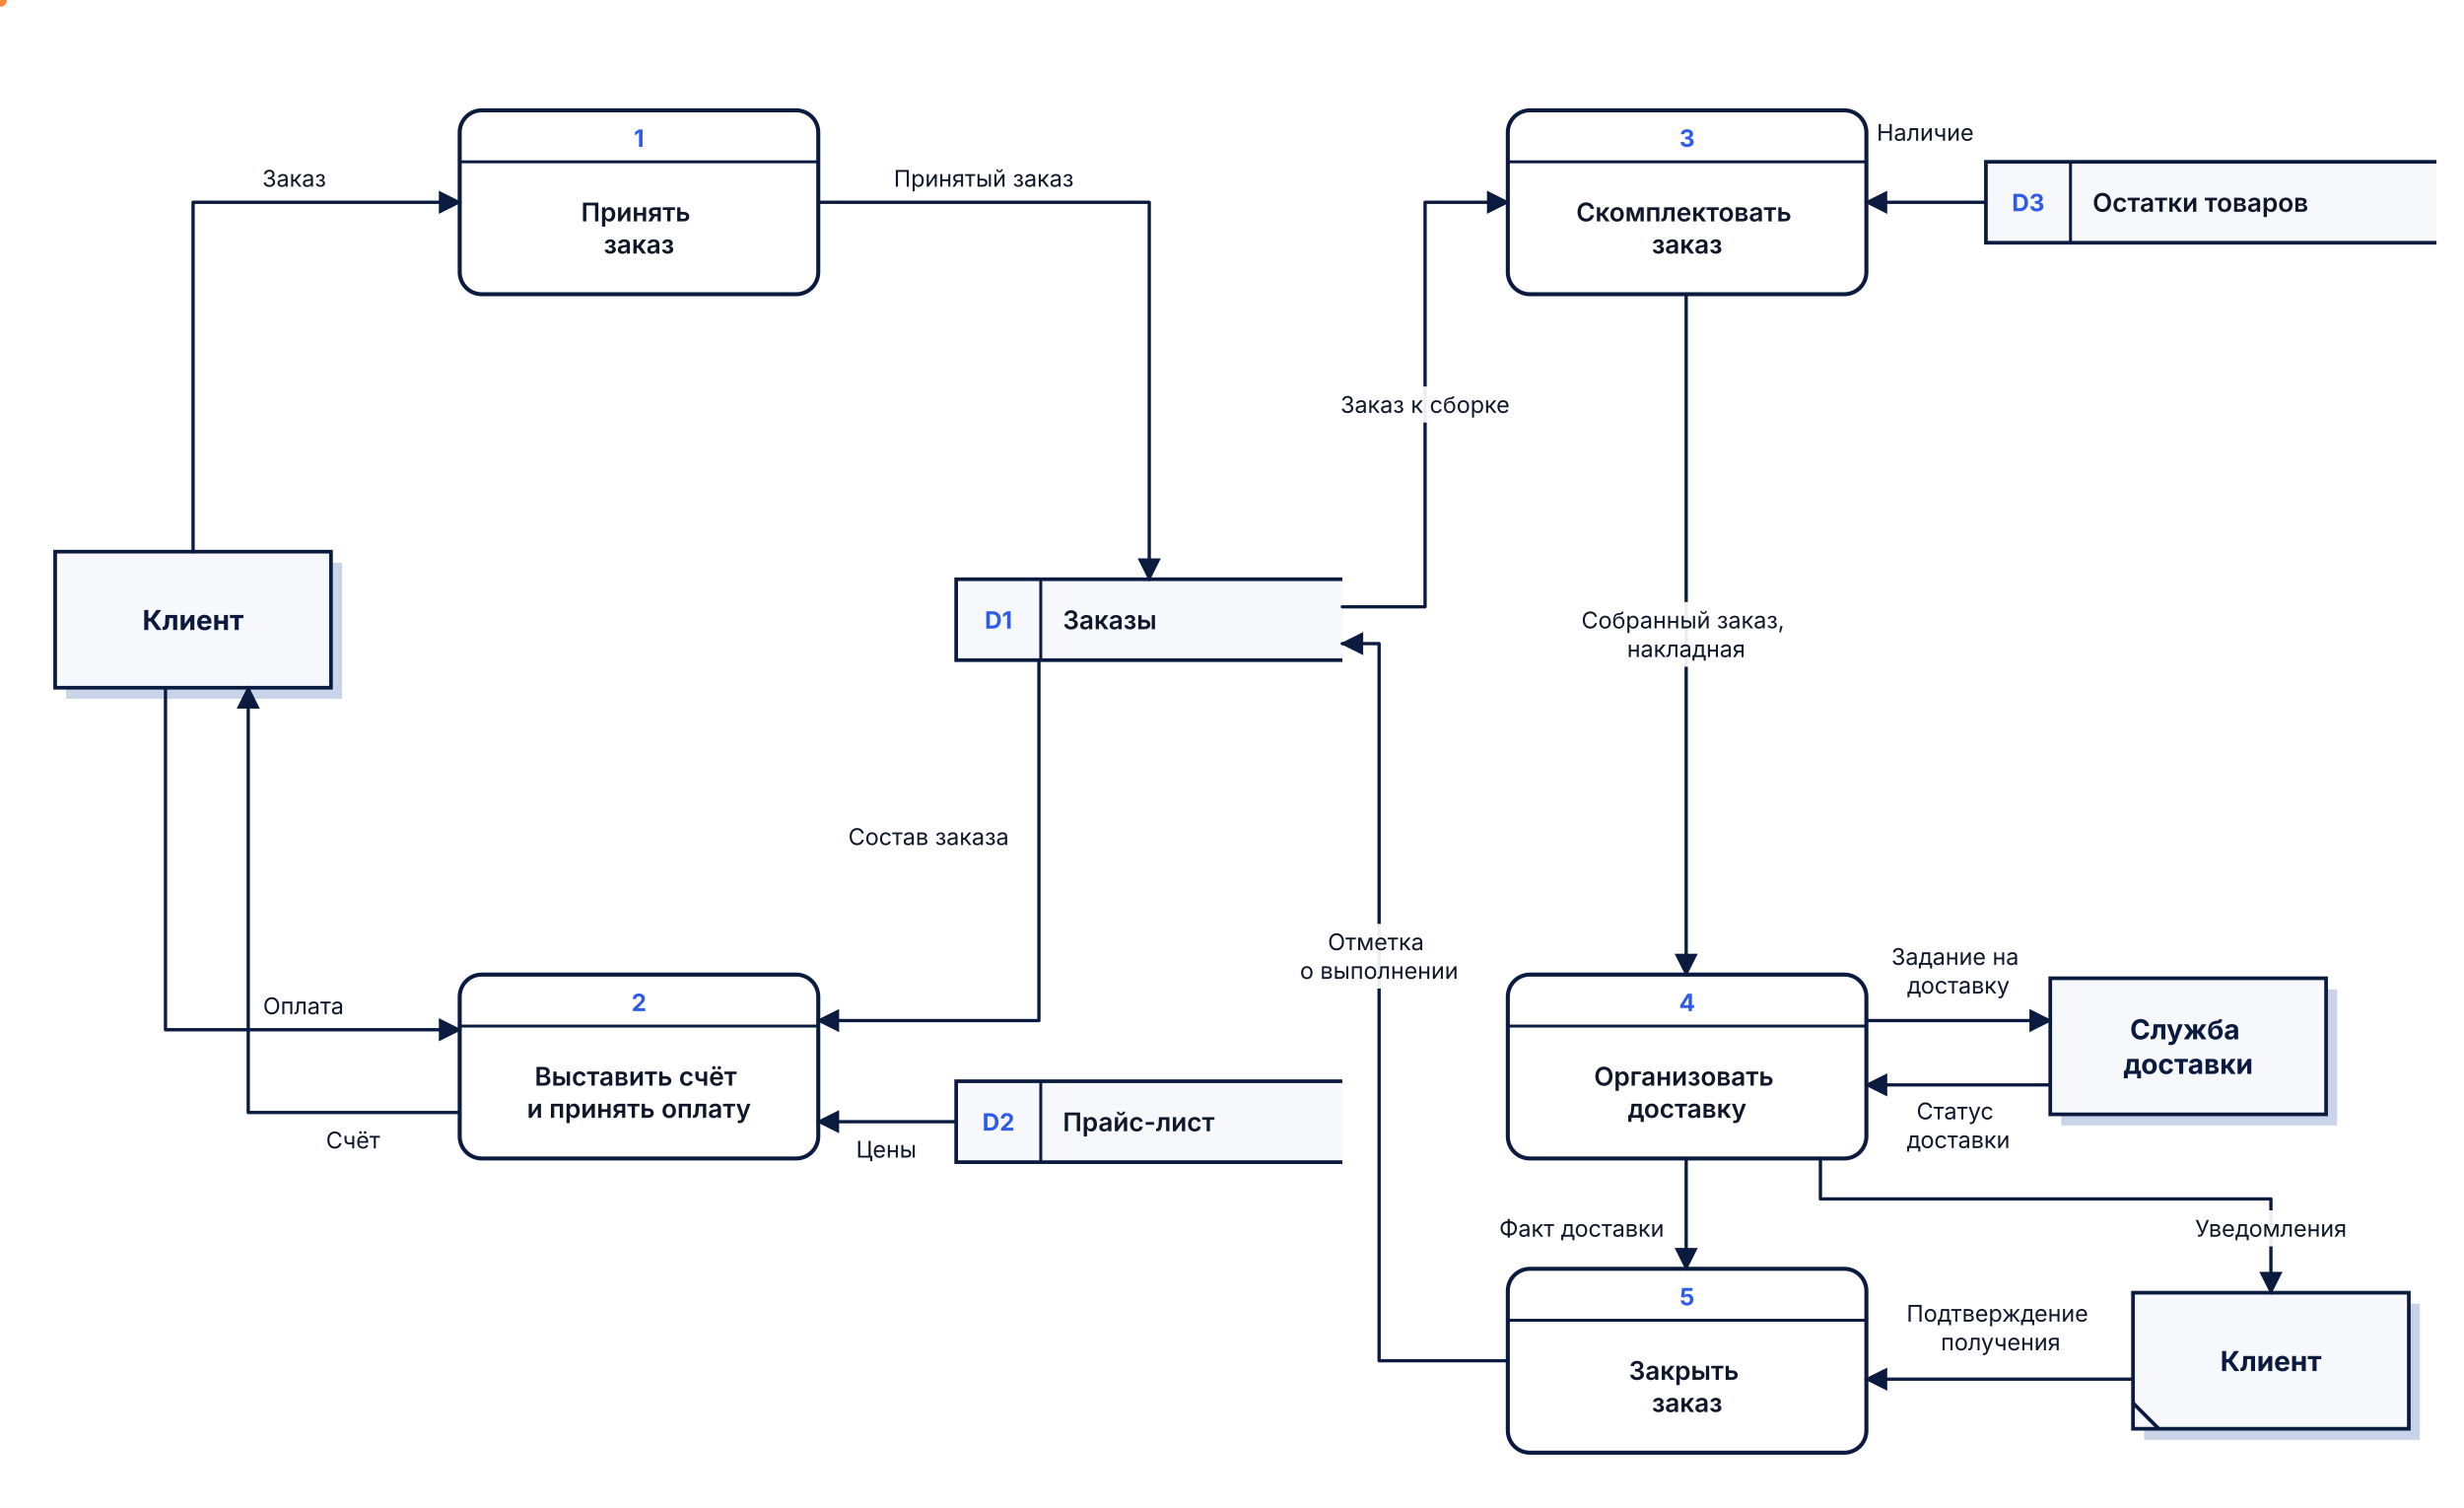
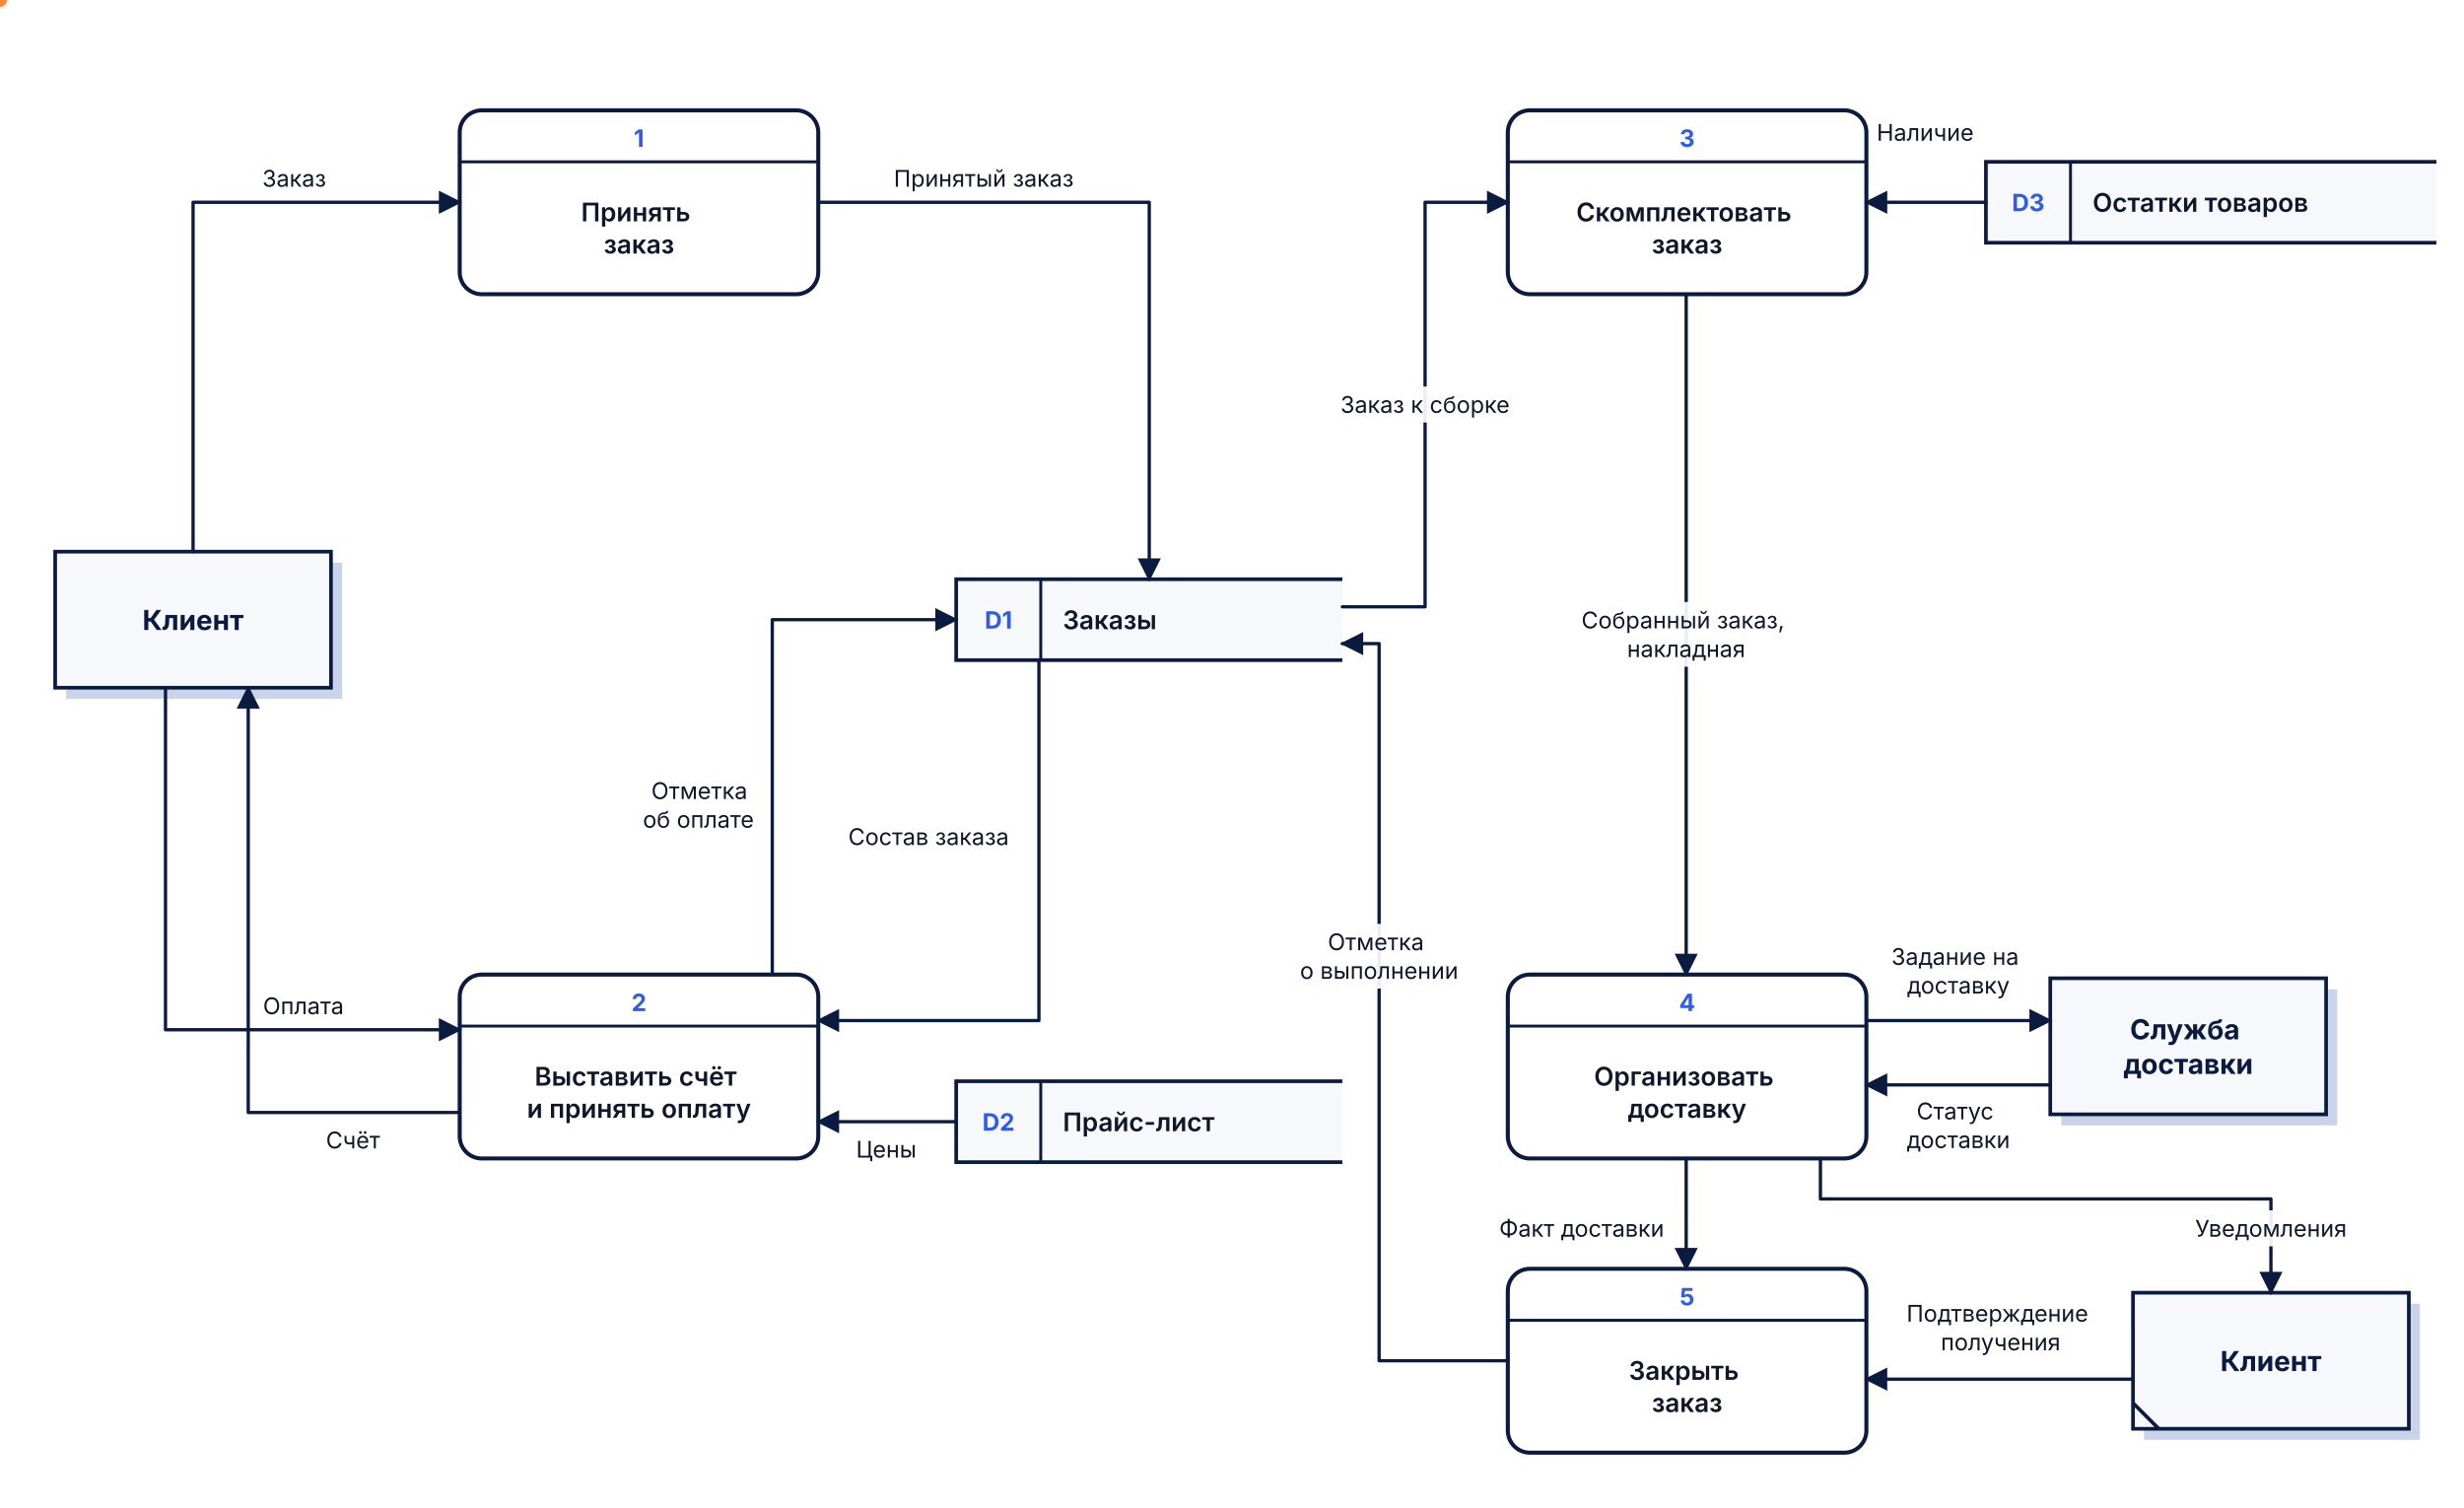
<svg xmlns="http://www.w3.org/2000/svg" viewBox="0 0 1340 820" width="1340" height="820" font-family="Inter, 'Segoe UI', Arial, sans-serif" role="img" aria-label="DFD уровня 1 – обработка заказа в интернет-магазине (нотация Гейна – Сарсона)" class="lh-svg">
  <defs>
    <marker id="dfd1-a0" viewBox="0 0 10 10" refX="9" refY="5" markerWidth="7" markerHeight="7" orient="auto-start-reverse">
      <path d="M0 0L10 5L0 10z" fill="#0b1b3f" />
    </marker>
    <style>.e{stroke-linecap:round}@media (prefers-reduced-motion:reduce){.pkt{display:none}}</style>
  </defs>
  <rect width="1340" height="820" fill="#ffffff" />
  <rect class="n" x="36" y="306" width="150" height="74" rx="0" fill="#c9d3ea" stroke="none" stroke-width="0" />
  <rect class="n" x="30" y="300" width="150" height="74" rx="0" fill="#f6f8fc" stroke="#0b1b3f" stroke-width="2" />
  <text class="t" x="105.0" y="337.0" font-size="15.0" font-weight="700" fill="#0b1b3f" text-anchor="middle" dominant-baseline="middle">
    <tspan x="105.0" dy="0.0">Клиент</tspan>
  </text>
  <rect class="n" x="250" y="60" width="195" height="100" rx="12" fill="#ffffff" stroke="#0b1b3f" stroke-width="2.2" />
  <line class="n" x1="250" y1="88" x2="445" y2="88" stroke="#0b1b3f" stroke-width="1.6" />
  <text class="t" x="347.5" y="75" font-size="13.0" font-weight="700" fill="#2f5bea" text-anchor="middle" dominant-baseline="middle">
    <tspan x="347.5" dy="0.0">1</tspan>
  </text>
  <text class="t" x="347.5" y="124.0" font-size="14.0" font-weight="600" fill="#0f172a" text-anchor="middle" dominant-baseline="middle">
    <tspan x="347.5" dy="-8.8">Принять</tspan>
    <tspan x="347.5" dy="17.5">заказ</tspan>
  </text>
  <rect class="n" x="250" y="530" width="195" height="100" rx="12" fill="#ffffff" stroke="#0b1b3f" stroke-width="2.2" />
  <line class="n" x1="250" y1="558" x2="445" y2="558" stroke="#0b1b3f" stroke-width="1.6" />
  <text class="t" x="347.5" y="545" font-size="13.0" font-weight="700" fill="#2f5bea" text-anchor="middle" dominant-baseline="middle">
    <tspan x="347.5" dy="0.0">2</tspan>
  </text>
  <text class="t" x="347.5" y="594.0" font-size="14.0" font-weight="600" fill="#0f172a" text-anchor="middle" dominant-baseline="middle">
    <tspan x="347.5" dy="-8.8">Выставить счёт</tspan>
    <tspan x="347.5" dy="17.5">и принять оплату</tspan>
  </text>
  <path class="n" d="M730,315 L520,315 L520,359 L730,359" fill="#f6f8fc" stroke="#0b1b3f" stroke-width="2" />
  <line class="n" x1="566" y1="315" x2="566" y2="359" stroke="#0b1b3f" stroke-width="1.6" />
  <text class="t" x="543" y="337.0" font-size="13.0" font-weight="700" fill="#2f5bea" text-anchor="middle" dominant-baseline="middle">
    <tspan x="543" dy="0.0">D1</tspan>
  </text>
  <text class="t" x="578" y="337.0" font-size="14.0" font-weight="600" fill="#0f172a" text-anchor="start" dominant-baseline="middle">
    <tspan x="578" dy="0.0">Заказы</tspan>
  </text>
  <path class="n" d="M730,588 L520,588 L520,632 L730,632" fill="#f6f8fc" stroke="#0b1b3f" stroke-width="2" />
  <line class="n" x1="566" y1="588" x2="566" y2="632" stroke="#0b1b3f" stroke-width="1.6" />
  <text class="t" x="543" y="610.0" font-size="13.0" font-weight="700" fill="#2f5bea" text-anchor="middle" dominant-baseline="middle">
    <tspan x="543" dy="0.0">D2</tspan>
  </text>
  <text class="t" x="578" y="610.0" font-size="14.0" font-weight="600" fill="#0f172a" text-anchor="start" dominant-baseline="middle">
    <tspan x="578" dy="0.0">Прайс-лист</tspan>
  </text>
  <rect class="n" x="820" y="60" width="195" height="100" rx="12" fill="#ffffff" stroke="#0b1b3f" stroke-width="2.2" />
  <line class="n" x1="820" y1="88" x2="1015" y2="88" stroke="#0b1b3f" stroke-width="1.6" />
  <text class="t" x="917.5" y="75" font-size="13.0" font-weight="700" fill="#2f5bea" text-anchor="middle" dominant-baseline="middle">
    <tspan x="917.5" dy="0.0">3</tspan>
  </text>
  <text class="t" x="917.5" y="124.0" font-size="14.0" font-weight="600" fill="#0f172a" text-anchor="middle" dominant-baseline="middle">
    <tspan x="917.5" dy="-8.8">Скомплектовать</tspan>
    <tspan x="917.5" dy="17.5">заказ</tspan>
  </text>
  <path class="n" d="M1325,88 L1080,88 L1080,132 L1325,132" fill="#f6f8fc" stroke="#0b1b3f" stroke-width="2" />
  <line class="n" x1="1126" y1="88" x2="1126" y2="132" stroke="#0b1b3f" stroke-width="1.6" />
  <text class="t" x="1103" y="110.0" font-size="13.0" font-weight="700" fill="#2f5bea" text-anchor="middle" dominant-baseline="middle">
    <tspan x="1103" dy="0.0">D3</tspan>
  </text>
  <text class="t" x="1138" y="110.0" font-size="14.0" font-weight="600" fill="#0f172a" text-anchor="start" dominant-baseline="middle">
    <tspan x="1138" dy="0.0">Остатки товаров</tspan>
  </text>
  <rect class="n" x="820" y="530" width="195" height="100" rx="12" fill="#ffffff" stroke="#0b1b3f" stroke-width="2.2" />
  <line class="n" x1="820" y1="558" x2="1015" y2="558" stroke="#0b1b3f" stroke-width="1.6" />
  <text class="t" x="917.5" y="545" font-size="13.0" font-weight="700" fill="#2f5bea" text-anchor="middle" dominant-baseline="middle">
    <tspan x="917.5" dy="0.0">4</tspan>
  </text>
  <text class="t" x="917.5" y="594.0" font-size="14.0" font-weight="600" fill="#0f172a" text-anchor="middle" dominant-baseline="middle">
    <tspan x="917.5" dy="-8.8">Организовать</tspan>
    <tspan x="917.5" dy="17.5">доставку</tspan>
  </text>
  <rect class="n" x="1121" y="538" width="150" height="74" rx="0" fill="#c9d3ea" stroke="none" stroke-width="0" />
  <rect class="n" x="1115" y="532" width="150" height="74" rx="0" fill="#f6f8fc" stroke="#0b1b3f" stroke-width="2" />
  <text class="t" x="1190.0" y="569.0" font-size="15.0" font-weight="700" fill="#0b1b3f" text-anchor="middle" dominant-baseline="middle">
    <tspan x="1190.0" dy="-9.4">Служба</tspan>
    <tspan x="1190.0" dy="18.8">доставки</tspan>
  </text>
  <rect class="n" x="820" y="690" width="195" height="100" rx="12" fill="#ffffff" stroke="#0b1b3f" stroke-width="2.2" />
  <line class="n" x1="820" y1="718" x2="1015" y2="718" stroke="#0b1b3f" stroke-width="1.6" />
  <text class="t" x="917.5" y="705" font-size="13.0" font-weight="700" fill="#2f5bea" text-anchor="middle" dominant-baseline="middle">
    <tspan x="917.5" dy="0.0">5</tspan>
  </text>
  <text class="t" x="917.5" y="754.0" font-size="14.0" font-weight="600" fill="#0f172a" text-anchor="middle" dominant-baseline="middle">
    <tspan x="917.5" dy="-8.8">Закрыть</tspan>
    <tspan x="917.5" dy="17.5">заказ</tspan>
  </text>
  <rect class="n" x="1166" y="709" width="150" height="74" rx="0" fill="#c9d3ea" stroke="none" stroke-width="0" />
  <rect class="n" x="1160" y="703" width="150" height="74" rx="0" fill="#f6f8fc" stroke="#0b1b3f" stroke-width="2" />
  <line class="n" x1="1160" y1="763" x2="1174" y2="777" stroke="#0b1b3f" stroke-width="2" />
  <text class="t" x="1235.0" y="740.0" font-size="15.0" font-weight="700" fill="#0b1b3f" text-anchor="middle" dominant-baseline="middle">
    <tspan x="1235.0" dy="0.0">Клиент</tspan>
  </text>
  <path class="e flow" d="M105,300 L105,110 L250,110" fill="none" stroke="#0b1b3f" stroke-width="1.8" stroke-linejoin="round" marker-end="url(#dfd1-a0)" />
  <circle class="pkt" r="4.5" fill="#ff8a3d" stroke="#fff" stroke-width="1.5">
    <animateMotion dur="2.4s" begin="0.37s" repeatCount="indefinite" path="M105,300 L105,110 L250,110" />
  </circle>
  <rect class="lbg" x="138.5" y="87.2" width="43.0" height="19.6" rx="4" fill="#ffffff" fill-opacity="0.92" />
  <text class="lt" x="160" y="97" font-size="12.5" font-weight="400" fill="#0f172a" text-anchor="middle" dominant-baseline="middle">
    <tspan x="160" dy="0.0">Заказ</tspan>
  </text>
  <path class="e flow" d="M90,374 L90,560 L250,560" fill="none" stroke="#0b1b3f" stroke-width="1.8" stroke-linejoin="round" marker-end="url(#dfd1-a0)" />
  <circle class="pkt" r="4.5" fill="#ff8a3d" stroke="#fff" stroke-width="1.5">
    <animateMotion dur="2.5s" begin="0.74s" repeatCount="indefinite" path="M90,374 L90,560 L250,560" />
  </circle>
  <rect class="lbg" x="140.0" y="537.2" width="50.0" height="19.6" rx="4" fill="#ffffff" fill-opacity="0.92" />
  <text class="lt" x="165" y="547" font-size="12.5" font-weight="400" fill="#0f172a" text-anchor="middle" dominant-baseline="middle">
    <tspan x="165" dy="0.0">Оплата</tspan>
  </text>
  <path class="e flow" d="M250,605 L135,605 L135,374" fill="none" stroke="#0b1b3f" stroke-width="1.8" stroke-linejoin="round" marker-end="url(#dfd1-a0)" />
  <circle class="pkt" r="4.5" fill="#ff8a3d" stroke="#fff" stroke-width="1.5">
    <animateMotion dur="2.5s" begin="1.11s" repeatCount="indefinite" path="M250,605 L135,605 L135,374" />
  </circle>
  <rect class="lbg" x="174.0" y="610.2" width="36.0" height="19.6" rx="4" fill="#ffffff" fill-opacity="0.92" />
  <text class="lt" x="192" y="620" font-size="12.5" font-weight="400" fill="#0f172a" text-anchor="middle" dominant-baseline="middle">
    <tspan x="192" dy="0.0">Счёт</tspan>
  </text>
  <path class="e flow" d="M445,110 L625,110 L625,315" fill="none" stroke="#0b1b3f" stroke-width="1.8" stroke-linejoin="round" marker-end="url(#dfd1-a0)" />
  <circle class="pkt" r="4.5" fill="#ff8a3d" stroke="#fff" stroke-width="1.5">
    <animateMotion dur="2.8s" begin="1.48s" repeatCount="indefinite" path="M445,110 L625,110 L625,315" />
  </circle>
  <rect class="lbg" x="482.0" y="87.2" width="106.0" height="19.6" rx="4" fill="#ffffff" fill-opacity="0.92" />
  <text class="lt" x="535" y="97" font-size="12.5" font-weight="400" fill="#0f172a" text-anchor="middle" dominant-baseline="middle">
    <tspan x="535" dy="0.0">Принятый заказ</tspan>
  </text>
  <path class="e flow" d="M565,359 L565,555 L445,555" fill="none" stroke="#0b1b3f" stroke-width="1.8" stroke-linejoin="round" marker-end="url(#dfd1-a0)" />
  <circle class="pkt" r="4.5" fill="#ff8a3d" stroke="#fff" stroke-width="1.5">
    <animateMotion dur="2.3s" begin="1.85s" repeatCount="indefinite" path="M565,359 L565,555 L445,555" />
  </circle>
  <rect class="lbg" x="455.5" y="445.2" width="99.0" height="19.6" rx="4" fill="#ffffff" fill-opacity="0.92" />
  <text class="lt" x="505" y="455" font-size="12.5" font-weight="400" fill="#0f172a" text-anchor="middle" dominant-baseline="middle">
    <tspan x="505" dy="0.0">Состав заказа</tspan>
  </text>
  <path class="e flow" d="M520,610 L445,610" fill="none" stroke="#0b1b3f" stroke-width="1.8" stroke-linejoin="round" marker-end="url(#dfd1-a0)" />
  <circle class="pkt" r="4.5" fill="#ff8a3d" stroke="#fff" stroke-width="1.5">
    <animateMotion dur="1.6s" begin="0.22s" repeatCount="indefinite" path="M520,610 L445,610" />
  </circle>
  <rect class="lbg" x="464.0" y="615.2" width="36.0" height="19.6" rx="4" fill="#ffffff" fill-opacity="0.92" />
  <text class="lt" x="482" y="625" font-size="12.5" font-weight="400" fill="#0f172a" text-anchor="middle" dominant-baseline="middle">
    <tspan x="482" dy="0.0">Цены</tspan>
  </text>
+   <path class="e flow" d="M420,530 L420,337 L520,337" fill="none" stroke="#0b1b3f" stroke-width="1.8" stroke-linejoin="round" marker-end="url(#dfd1-a0)" />
+   <circle class="pkt" r="4.5" fill="#ff8a3d" stroke="#fff" stroke-width="1.5">
+     <animateMotion dur="2.1s" begin="0.59s" repeatCount="indefinite" path="M420,530 L420,337 L520,337" />
+   </circle>
+   <rect class="lbg" x="343.0" y="412.4" width="71.0" height="35.2" rx="4" fill="#ffffff" fill-opacity="0.92" />
+   <text class="lt" x="410" y="430" font-size="12.5" font-weight="400" fill="#0f172a" text-anchor="end" dominant-baseline="middle">
+     <tspan x="410" dy="0.0">Отметка</tspan>
+     <tspan x="410" dy="15.6">об оплате</tspan>
+   </text>
  <path class="e flow" d="M730,330 L775,330 L775,110 L820,110" fill="none" stroke="#0b1b3f" stroke-width="1.8" stroke-linejoin="round" marker-end="url(#dfd1-a0)" />
  <circle class="pkt" r="4.5" fill="#ff8a3d" stroke="#fff" stroke-width="1.5">
-     <animateMotion dur="2.2s" begin="0.59s" repeatCount="indefinite" path="M730,330 L775,330 L775,110 L820,110" />
+     <animateMotion dur="2.2s" begin="0.96s" repeatCount="indefinite" path="M730,330 L775,330 L775,110 L820,110" />
  </circle>
  <rect class="lbg" x="722.0" y="210.2" width="106.0" height="19.6" rx="4" fill="#ffffff" fill-opacity="0.92" />
  <text class="lt" x="775" y="220" font-size="12.5" font-weight="400" fill="#0f172a" text-anchor="middle" dominant-baseline="middle">
    <tspan x="775" dy="0.0">Заказ к сборке</tspan>
  </text>
  <path class="e flow" d="M1080,110 L1015,110" fill="none" stroke="#0b1b3f" stroke-width="1.8" stroke-linejoin="round" marker-end="url(#dfd1-a0)" />
  <circle class="pkt" r="4.5" fill="#ff8a3d" stroke="#fff" stroke-width="1.5">
-     <animateMotion dur="1.6s" begin="0.96s" repeatCount="indefinite" path="M1080,110 L1015,110" />
+     <animateMotion dur="1.6s" begin="1.33s" repeatCount="indefinite" path="M1080,110 L1015,110" />
  </circle>
  <rect class="lbg" x="1018.5" y="62.2" width="57.0" height="19.6" rx="4" fill="#ffffff" fill-opacity="0.92" />
  <text class="lt" x="1047" y="72" font-size="12.5" font-weight="400" fill="#0f172a" text-anchor="middle" dominant-baseline="middle">
    <tspan x="1047" dy="0.0">Наличие</tspan>
  </text>
  <path class="e flow" d="M917,160 L917,530" fill="none" stroke="#0b1b3f" stroke-width="1.8" stroke-linejoin="round" marker-end="url(#dfd1-a0)" />
  <circle class="pkt" r="4.5" fill="#ff8a3d" stroke="#fff" stroke-width="1.5">
-     <animateMotion dur="2.6s" begin="1.33s" repeatCount="indefinite" path="M917,160 L917,530" />
+     <animateMotion dur="2.6s" begin="1.70s" repeatCount="indefinite" path="M917,160 L917,530" />
  </circle>
  <rect class="lbg" x="857.0" y="327.4" width="120.0" height="35.2" rx="4" fill="#ffffff" fill-opacity="0.92" />
  <text class="lt" x="917" y="345" font-size="12.5" font-weight="400" fill="#0f172a" text-anchor="middle" dominant-baseline="middle">
    <tspan x="917" dy="-7.8">Собранный заказ,</tspan>
    <tspan x="917" dy="15.6">накладная</tspan>
  </text>
  <path class="e flow" d="M1015,555 L1115,555" fill="none" stroke="#0b1b3f" stroke-width="1.8" stroke-linejoin="round" marker-end="url(#dfd1-a0)" />
  <circle class="pkt" r="4.5" fill="#ff8a3d" stroke="#fff" stroke-width="1.5">
-     <animateMotion dur="1.6s" begin="1.70s" repeatCount="indefinite" path="M1015,555 L1115,555" />
+     <animateMotion dur="1.6s" begin="0.07s" repeatCount="indefinite" path="M1015,555 L1115,555" />
  </circle>
  <rect class="lbg" x="1026.0" y="510.4" width="78.0" height="35.2" rx="4" fill="#ffffff" fill-opacity="0.92" />
  <text class="lt" x="1065" y="528" font-size="12.5" font-weight="400" fill="#0f172a" text-anchor="middle" dominant-baseline="middle">
    <tspan x="1065" dy="-7.8">Задание на</tspan>
    <tspan x="1065" dy="15.6">доставку</tspan>
  </text>
  <path class="e flow" d="M1115,590 L1015,590" fill="none" stroke="#0b1b3f" stroke-width="1.8" stroke-linejoin="round" marker-end="url(#dfd1-a0)" />
  <circle class="pkt" r="4.5" fill="#ff8a3d" stroke="#fff" stroke-width="1.5">
-     <animateMotion dur="1.6s" begin="0.07s" repeatCount="indefinite" path="M1115,590 L1015,590" />
+     <animateMotion dur="1.6s" begin="0.44s" repeatCount="indefinite" path="M1115,590 L1015,590" />
  </circle>
  <rect class="lbg" x="1033.0" y="594.4" width="64.0" height="35.2" rx="4" fill="#ffffff" fill-opacity="0.92" />
  <text class="lt" x="1065" y="612" font-size="12.5" font-weight="400" fill="#0f172a" text-anchor="middle" dominant-baseline="middle">
    <tspan x="1065" dy="-7.8">Статус</tspan>
    <tspan x="1065" dy="15.6">доставки</tspan>
  </text>
  <path class="e flow" d="M917,630 L917,690" fill="none" stroke="#0b1b3f" stroke-width="1.8" stroke-linejoin="round" marker-end="url(#dfd1-a0)" />
  <circle class="pkt" r="4.5" fill="#ff8a3d" stroke="#fff" stroke-width="1.5">
-     <animateMotion dur="1.6s" begin="0.44s" repeatCount="indefinite" path="M917,630 L917,690" />
+     <animateMotion dur="1.6s" begin="0.81s" repeatCount="indefinite" path="M917,630 L917,690" />
  </circle>
  <rect class="lbg" x="810.0" y="658.2" width="99.0" height="19.6" rx="4" fill="#ffffff" fill-opacity="0.92" />
  <text class="lt" x="905" y="668" font-size="12.5" font-weight="400" fill="#0f172a" text-anchor="end" dominant-baseline="middle">
    <tspan x="905" dy="0.0">Факт доставки</tspan>
  </text>
  <path class="e flow" d="M1160,750 L1015,750" fill="none" stroke="#0b1b3f" stroke-width="1.8" stroke-linejoin="round" marker-end="url(#dfd1-a0)" />
  <circle class="pkt" r="4.5" fill="#ff8a3d" stroke="#fff" stroke-width="1.5">
-     <animateMotion dur="1.6s" begin="0.81s" repeatCount="indefinite" path="M1160,750 L1015,750" />
+     <animateMotion dur="1.6s" begin="1.18s" repeatCount="indefinite" path="M1160,750 L1015,750" />
  </circle>
  <rect class="lbg" x="1038.5" y="704.4" width="99.0" height="35.2" rx="4" fill="#ffffff" fill-opacity="0.92" />
  <text class="lt" x="1088" y="722" font-size="12.5" font-weight="400" fill="#0f172a" text-anchor="middle" dominant-baseline="middle">
    <tspan x="1088" dy="-7.8">Подтверждение</tspan>
    <tspan x="1088" dy="15.6">получения</tspan>
  </text>
  <path class="e flow" d="M990,630 L990,652 L1235,652 L1235,703" fill="none" stroke="#0b1b3f" stroke-width="1.8" stroke-linejoin="round" marker-end="url(#dfd1-a0)" />
  <circle class="pkt" r="4.5" fill="#ff8a3d" stroke="#fff" stroke-width="1.5">
-     <animateMotion dur="2.3s" begin="1.18s" repeatCount="indefinite" path="M990,630 L990,652 L1235,652 L1235,703" />
+     <animateMotion dur="2.3s" begin="1.55s" repeatCount="indefinite" path="M990,630 L990,652 L1235,652 L1235,703" />
  </circle>
  <rect class="lbg" x="1192.5" y="658.2" width="85.0" height="19.6" rx="4" fill="#ffffff" fill-opacity="0.92" />
  <text class="lt" x="1235" y="668" font-size="12.5" font-weight="400" fill="#0f172a" text-anchor="middle" dominant-baseline="middle">
    <tspan x="1235" dy="0.0">Уведомления</tspan>
  </text>
  <path class="e flow" d="M820,740 L750,740 L750,350 L730,350" fill="none" stroke="#0b1b3f" stroke-width="1.8" stroke-linejoin="round" marker-end="url(#dfd1-a0)" />
  <circle class="pkt" r="4.5" fill="#ff8a3d" stroke="#fff" stroke-width="1.5">
-     <animateMotion dur="3.4s" begin="1.55s" repeatCount="indefinite" path="M820,740 L750,740 L750,350 L730,350" />
+     <animateMotion dur="3.4s" begin="1.92s" repeatCount="indefinite" path="M820,740 L750,740 L750,350 L730,350" />
  </circle>
  <rect class="lbg" x="704.0" y="502.4" width="92.0" height="35.2" rx="4" fill="#ffffff" fill-opacity="0.92" />
  <text class="lt" x="750" y="520" font-size="12.5" font-weight="400" fill="#0f172a" text-anchor="middle" dominant-baseline="middle">
    <tspan x="750" dy="-7.8">Отметка</tspan>
    <tspan x="750" dy="15.6">о выполнении</tspan>
  </text>
</svg>
